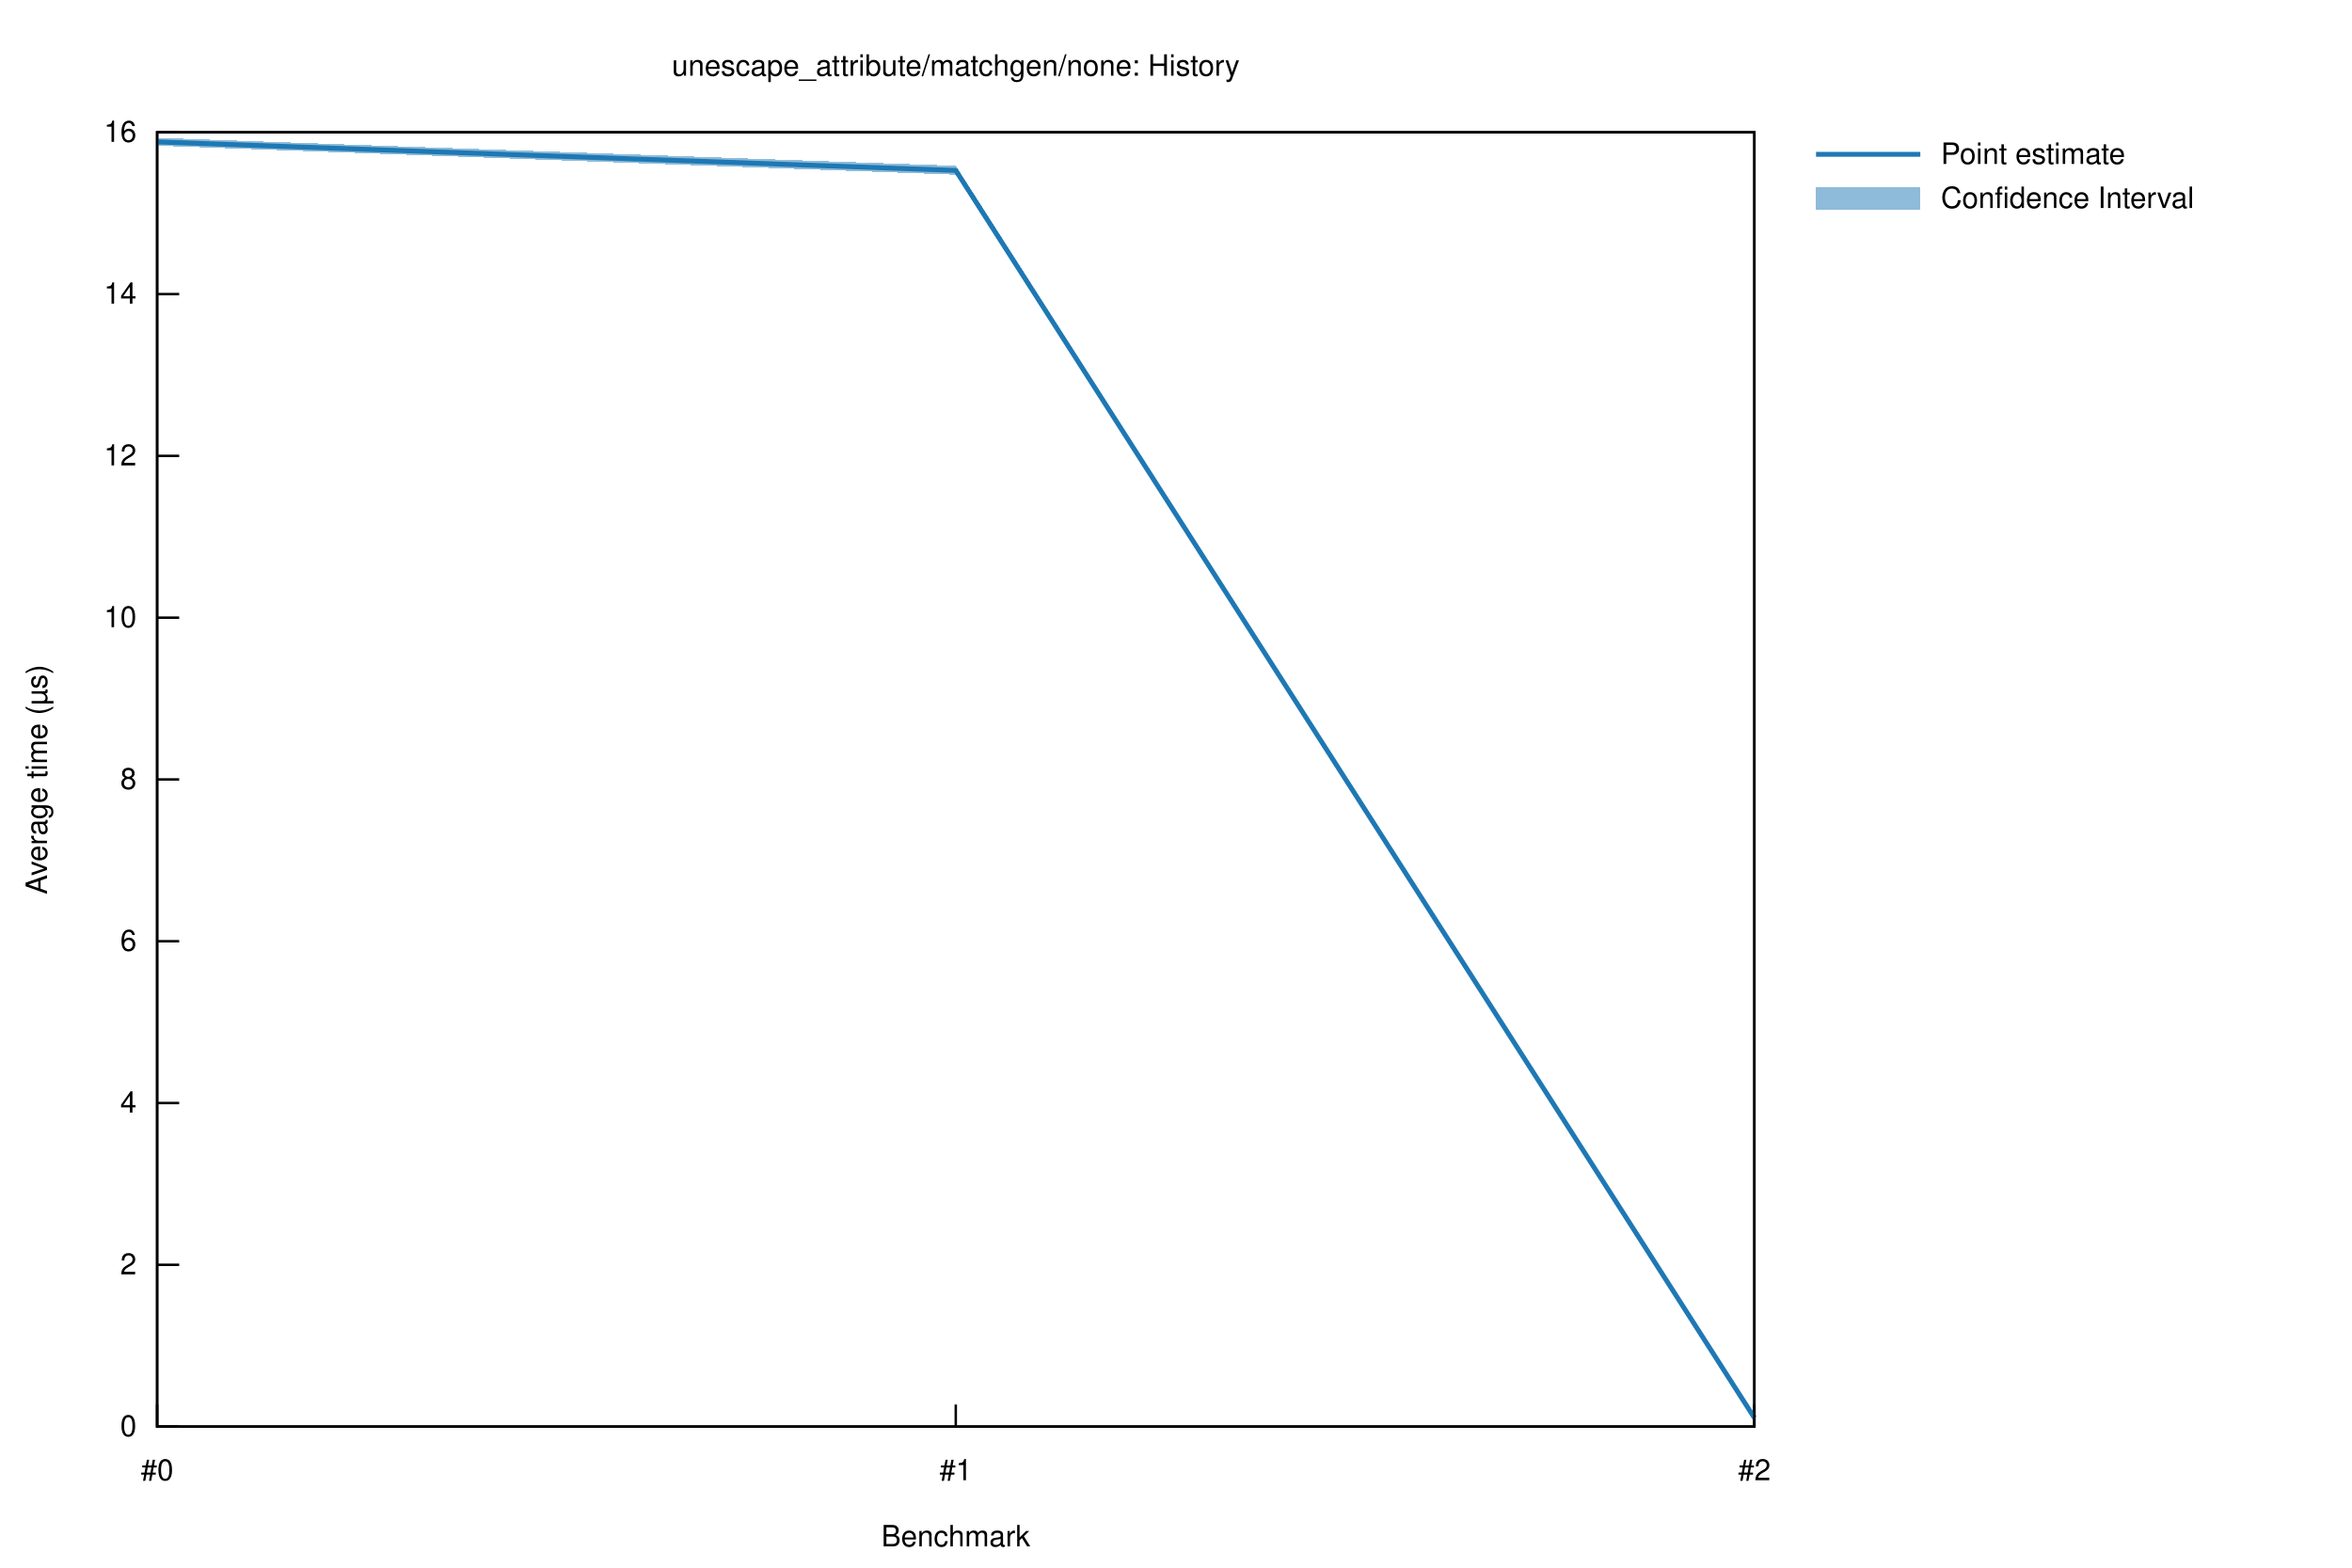
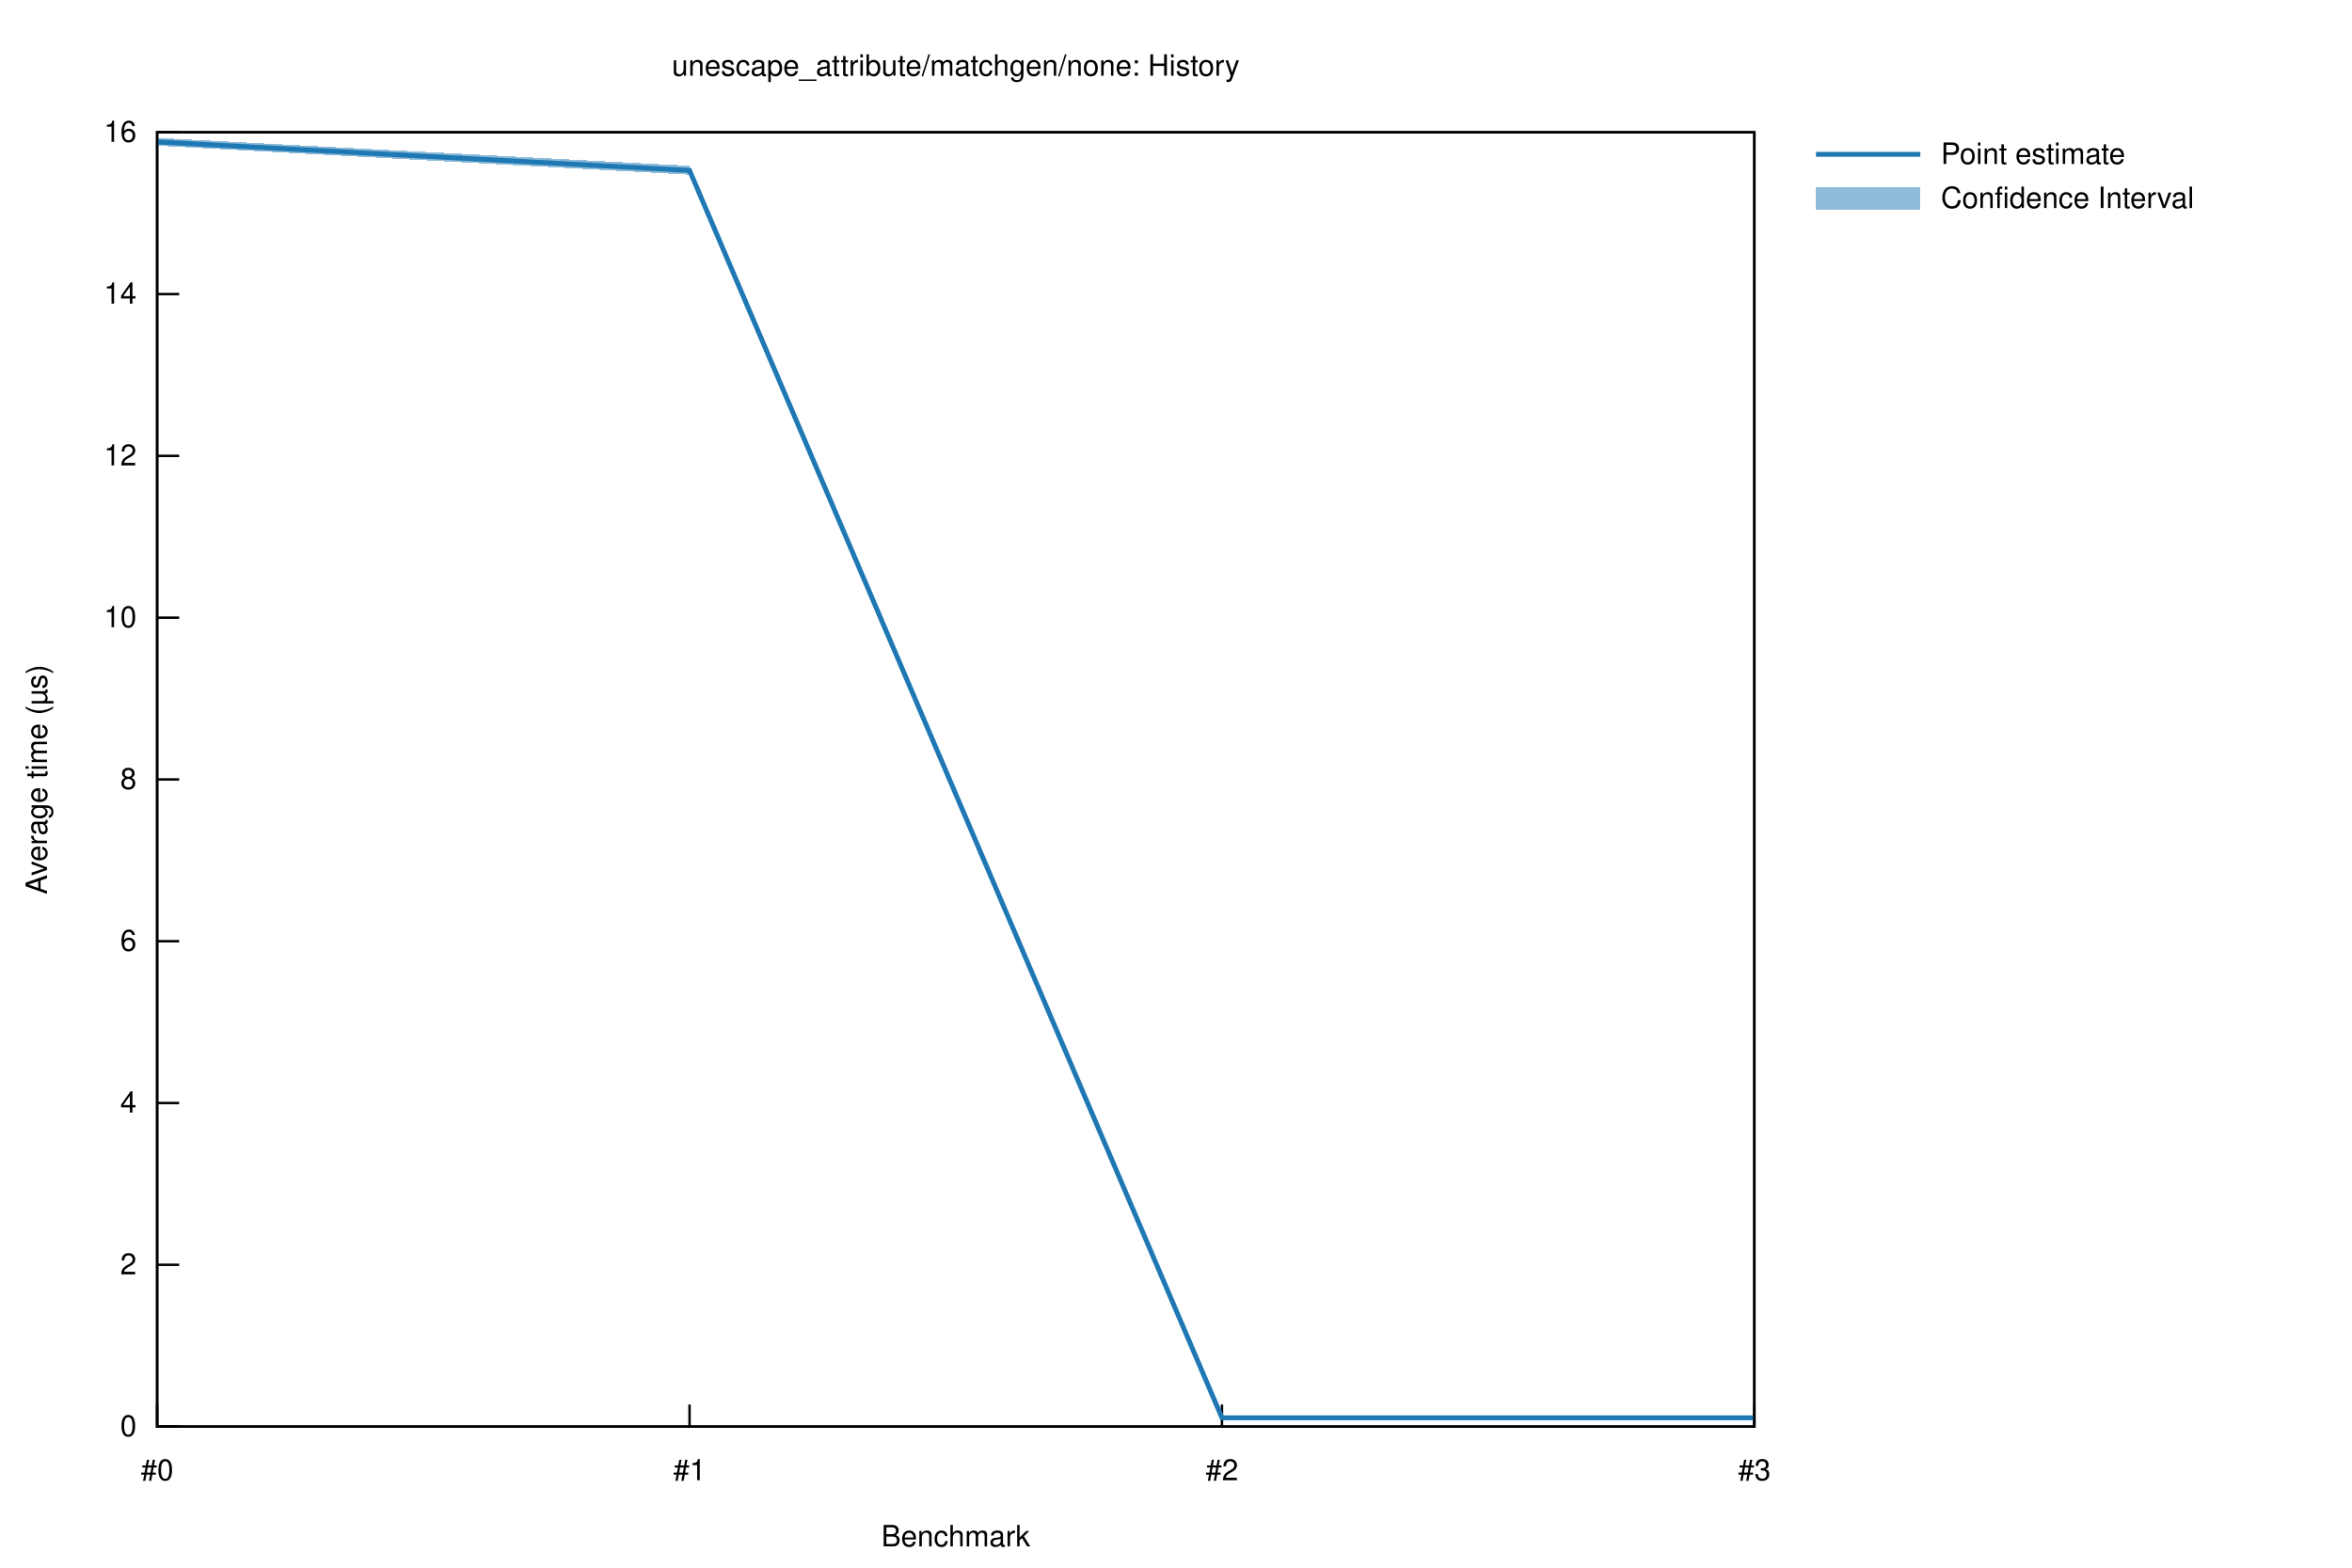
<svg xmlns="http://www.w3.org/2000/svg" xmlns:xlink="http://www.w3.org/1999/xlink" viewBox="0 0 960 640">
  <g id="gnuplot_canvas">
    <rect x="0" y="0" width="960" height="640" fill="none" />
    <defs>
      <circle id="gpDot" r="0.5" stroke-width="0.5" stroke="currentColor" />
      <path id="gpPt0" stroke-width="0.222" stroke="currentColor" d="M-1,0 h2 M0,-1 v2" />
      <path id="gpPt1" stroke-width="0.222" stroke="currentColor" d="M-1,-1 L1,1 M1,-1 L-1,1" />
      <path id="gpPt2" stroke-width="0.222" stroke="currentColor" d="M-1,0 L1,0 M0,-1 L0,1 M-1,-1 L1,1 M-1,1 L1,-1" />
      <rect id="gpPt3" stroke-width="0.222" stroke="currentColor" x="-1" y="-1" width="2" height="2" />
      <rect id="gpPt4" stroke-width="0.222" stroke="currentColor" fill="currentColor" x="-1" y="-1" width="2" height="2" />
      <circle id="gpPt5" stroke-width="0.222" stroke="currentColor" cx="0" cy="0" r="1" />
      <use xlink:href="#gpPt5" id="gpPt6" fill="currentColor" stroke="none" />
      <path id="gpPt7" stroke-width="0.222" stroke="currentColor" d="M0,-1.33 L-1.33,0.67 L1.33,0.67 z" />
      <use xlink:href="#gpPt7" id="gpPt8" fill="currentColor" stroke="none" />
      <use xlink:href="#gpPt7" id="gpPt9" stroke="currentColor" transform="rotate(180)" />
      <use xlink:href="#gpPt9" id="gpPt10" fill="currentColor" stroke="none" />
      <use xlink:href="#gpPt3" id="gpPt11" stroke="currentColor" transform="rotate(45)" />
      <use xlink:href="#gpPt11" id="gpPt12" fill="currentColor" stroke="none" />
      <path id="gpPt13" stroke-width="0.222" stroke="currentColor" d="M0,1.330 L1.265,0.411 L0.782,-1.067 L-0.782,-1.076 L-1.265,0.411 z" />
      <use xlink:href="#gpPt13" id="gpPt14" fill="currentColor" stroke="none" />
      <filter id="textbox" filterUnits="objectBoundingBox" x="0" y="0" height="1" width="1">
        <feFlood flood-color="white" flood-opacity="1" result="bgnd" />
        <feComposite in="SourceGraphic" in2="bgnd" operator="atop" />
      </filter>
      <filter id="greybox" filterUnits="objectBoundingBox" x="0" y="0" height="1" width="1">
        <feFlood flood-color="lightgrey" flood-opacity="1" result="grey" />
        <feComposite in="SourceGraphic" in2="grey" operator="atop" />
      </filter>
    </defs>
    <g fill="none" color="white" stroke="currentColor" stroke-width="1.00" stroke-linecap="butt" stroke-linejoin="miter">
</g>
    <g fill="none" color="black" stroke="currentColor" stroke-width="1.00" stroke-linecap="butt" stroke-linejoin="miter">
      <path stroke="black" d="M64.14,582.40 L73.14,582.40  " />
      <g transform="translate(55.75,586.30)" stroke="none" fill="black" font-family="Helvetica" font-size="12.00" text-anchor="end">
        <text>
          <tspan font-family="Helvetica"> 0</tspan>
        </text>
      </g>
    </g>
    <g fill="none" color="black" stroke="currentColor" stroke-width="1.00" stroke-linecap="butt" stroke-linejoin="miter">
      <path stroke="black" d="M64.14,516.35 L73.14,516.35  " />
      <g transform="translate(55.75,520.25)" stroke="none" fill="black" font-family="Helvetica" font-size="12.00" text-anchor="end">
        <text>
          <tspan font-family="Helvetica"> 2</tspan>
        </text>
      </g>
    </g>
    <g fill="none" color="black" stroke="currentColor" stroke-width="1.00" stroke-linecap="butt" stroke-linejoin="miter">
      <path stroke="black" d="M64.14,450.30 L73.14,450.30  " />
      <g transform="translate(55.75,454.20)" stroke="none" fill="black" font-family="Helvetica" font-size="12.00" text-anchor="end">
        <text>
          <tspan font-family="Helvetica"> 4</tspan>
        </text>
      </g>
    </g>
    <g fill="none" color="black" stroke="currentColor" stroke-width="1.00" stroke-linecap="butt" stroke-linejoin="miter">
      <path stroke="black" d="M64.14,384.25 L73.14,384.25  " />
      <g transform="translate(55.75,388.15)" stroke="none" fill="black" font-family="Helvetica" font-size="12.00" text-anchor="end">
        <text>
          <tspan font-family="Helvetica"> 6</tspan>
        </text>
      </g>
    </g>
    <g fill="none" color="black" stroke="currentColor" stroke-width="1.00" stroke-linecap="butt" stroke-linejoin="miter">
      <path stroke="black" d="M64.14,318.20 L73.14,318.20  " />
      <g transform="translate(55.75,322.10)" stroke="none" fill="black" font-family="Helvetica" font-size="12.00" text-anchor="end">
        <text>
          <tspan font-family="Helvetica"> 8</tspan>
        </text>
      </g>
    </g>
    <g fill="none" color="black" stroke="currentColor" stroke-width="1.00" stroke-linecap="butt" stroke-linejoin="miter">
      <path stroke="black" d="M64.14,252.16 L73.14,252.16  " />
      <g transform="translate(55.75,256.06)" stroke="none" fill="black" font-family="Helvetica" font-size="12.00" text-anchor="end">
        <text>
          <tspan font-family="Helvetica"> 10</tspan>
        </text>
      </g>
    </g>
    <g fill="none" color="black" stroke="currentColor" stroke-width="1.00" stroke-linecap="butt" stroke-linejoin="miter">
      <path stroke="black" d="M64.14,186.11 L73.14,186.11  " />
      <g transform="translate(55.75,190.01)" stroke="none" fill="black" font-family="Helvetica" font-size="12.00" text-anchor="end">
        <text>
          <tspan font-family="Helvetica"> 12</tspan>
        </text>
      </g>
    </g>
    <g fill="none" color="black" stroke="currentColor" stroke-width="1.00" stroke-linecap="butt" stroke-linejoin="miter">
      <path stroke="black" d="M64.14,120.06 L73.14,120.06  " />
      <g transform="translate(55.75,123.96)" stroke="none" fill="black" font-family="Helvetica" font-size="12.00" text-anchor="end">
        <text>
          <tspan font-family="Helvetica"> 14</tspan>
        </text>
      </g>
    </g>
    <g fill="none" color="black" stroke="currentColor" stroke-width="1.00" stroke-linecap="butt" stroke-linejoin="miter">
      <path stroke="black" d="M64.14,54.01 L73.14,54.01  " />
      <g transform="translate(55.75,57.91)" stroke="none" fill="black" font-family="Helvetica" font-size="12.00" text-anchor="end">
        <text>
          <tspan font-family="Helvetica"> 16</tspan>
        </text>
      </g>
    </g>
    <g fill="none" color="black" stroke="currentColor" stroke-width="1.00" stroke-linecap="butt" stroke-linejoin="miter">
      <path stroke="black" d="M64.14,582.40 L64.14,573.40  " />
      <g transform="translate(64.14,604.30)" stroke="none" fill="black" font-family="Helvetica" font-size="12.00" text-anchor="middle">
        <text>
          <tspan font-family="Helvetica">#0</tspan>
        </text>
      </g>
    </g>
    <g fill="none" color="black" stroke="currentColor" stroke-width="1.00" stroke-linecap="butt" stroke-linejoin="miter">
-       <path stroke="black" d="M390.11,582.40 L390.11,573.40  " />
-       <g transform="translate(390.11,604.30)" stroke="none" fill="black" font-family="Helvetica" font-size="12.00" text-anchor="middle">
+       <path stroke="black" d="M281.45,582.40 L281.45,573.40  " />
+       <g transform="translate(281.45,604.30)" stroke="none" fill="black" font-family="Helvetica" font-size="12.00" text-anchor="middle">
        <text>
          <tspan font-family="Helvetica">#1</tspan>
+         </text>
+       </g>
+     </g>
+     <g fill="none" color="black" stroke="currentColor" stroke-width="1.00" stroke-linecap="butt" stroke-linejoin="miter">
+       <path stroke="black" d="M498.76,582.40 L498.76,573.40  " />
+       <g transform="translate(498.76,604.30)" stroke="none" fill="black" font-family="Helvetica" font-size="12.00" text-anchor="middle">
+         <text>
+           <tspan font-family="Helvetica">#2</tspan>
        </text>
      </g>
    </g>
    <g fill="none" color="black" stroke="currentColor" stroke-width="1.00" stroke-linecap="butt" stroke-linejoin="miter">
      <path stroke="black" d="M716.07,582.40 L716.07,573.40  " />
      <g transform="translate(716.07,604.30)" stroke="none" fill="black" font-family="Helvetica" font-size="12.00" text-anchor="middle">
        <text>
-           <tspan font-family="Helvetica">#2</tspan>
+           <tspan font-family="Helvetica">#3</tspan>
        </text>
      </g>
    </g>
    <g fill="none" color="black" stroke="currentColor" stroke-width="1.00" stroke-linecap="butt" stroke-linejoin="miter">
</g>
    <g fill="none" color="black" stroke="currentColor" stroke-width="1.00" stroke-linecap="butt" stroke-linejoin="miter">
      <path stroke="black" d="M64.14,54.01 L64.14,582.40 L716.07,582.40 L716.07,54.01 L64.14,54.01 Z  " />
    </g>
    <g fill="none" color="black" stroke="currentColor" stroke-width="1.00" stroke-linecap="butt" stroke-linejoin="miter">
</g>
    <g id="gnuplot_plot_1">
      <g fill="none" color="white" stroke="black" stroke-width="2.00" stroke-linecap="butt" stroke-linejoin="miter">
</g>
      <g fill="none" color="black" stroke="currentColor" stroke-width="2.00" stroke-linecap="butt" stroke-linejoin="miter">
        <g transform="translate(792.19,66.91)" stroke="none" fill="black" font-family="Helvetica" font-size="12.00" text-anchor="start">
          <text>
            <tspan font-family="Helvetica">Point estimate</tspan>
          </text>
        </g>
      </g>
      <g fill="none" color="black" stroke="currentColor" stroke-width="2.00" stroke-linecap="butt" stroke-linejoin="miter">
-         <path stroke="rgb( 31, 120, 180)" d="M741.24,63.01 L783.80,63.01 M64.14,57.93 L390.11,69.58 L716.07,578.81  " />
+         <path stroke="rgb( 31, 120, 180)" d="M741.24,63.01 L783.80,63.01 M64.14,57.93 L281.45,69.58 L498.76,578.81 L716.07,578.81  " />
      </g>
    </g>
    <g id="gnuplot_plot_2">
      <g fill="none" color="white" stroke="rgb( 31, 120, 180)" stroke-width="1.00" stroke-linecap="butt" stroke-linejoin="miter">
</g>
      <g fill="none" color="black" stroke="currentColor" stroke-width="1.00" stroke-linecap="butt" stroke-linejoin="miter">
        <g transform="translate(792.19,84.91)" stroke="none" fill="black" font-family="Helvetica" font-size="12.00" text-anchor="start">
          <text>
            <tspan font-family="Helvetica">Confidence Interval</tspan>
          </text>
        </g>
      </g>
      <g fill="none" color="black" stroke="currentColor" stroke-width="1.00" stroke-linecap="butt" stroke-linejoin="miter">
        <g stroke="none" shape-rendering="crispEdges">
          <polygon fill="rgb( 31, 120, 180)" fill-opacity="0.5" points="741.24,85.51 783.80,85.51 783.80,76.51 741.24,76.51 " />
-           <polygon fill="rgb( 31, 120, 180)" fill-opacity="0.5" points="64.14,56.27 390.11,67.66 716.07,578.80 716.07,578.83 390.11,71.32 64.14,59.47 " />
+           <polygon fill="rgb( 31, 120, 180)" fill-opacity="0.5" points="64.14,56.27 281.45,67.66 498.76,578.80 716.07,578.79 716.07,578.83 498.76,578.83 281.45,71.32 64.14,59.47 " />
        </g>
      </g>
    </g>
    <g fill="none" color="white" stroke="rgb( 31, 120, 180)" stroke-width="2.00" stroke-linecap="butt" stroke-linejoin="miter">
</g>
    <g fill="none" color="black" stroke="currentColor" stroke-width="2.00" stroke-linecap="butt" stroke-linejoin="miter">
</g>
    <g fill="none" color="black" stroke="black" stroke-width="1.00" stroke-linecap="butt" stroke-linejoin="miter">
</g>
    <g fill="none" color="black" stroke="currentColor" stroke-width="1.00" stroke-linecap="butt" stroke-linejoin="miter">
      <path stroke="black" d="M64.14,54.01 L64.14,582.40 L716.07,582.40 L716.07,54.01 L64.14,54.01 Z  " />
      <g transform="translate(19.18,318.21) rotate(270.00)" stroke="none" fill="black" font-family="Helvetica" font-size="12.00" text-anchor="middle">
        <text>
          <tspan font-family="Helvetica">Average time (µs)</tspan>
        </text>
      </g>
    </g>
    <g fill="none" color="black" stroke="currentColor" stroke-width="1.00" stroke-linecap="butt" stroke-linejoin="miter">
      <g transform="translate(390.10,631.30)" stroke="none" fill="black" font-family="Helvetica" font-size="12.00" text-anchor="middle">
        <text>
          <tspan font-family="Helvetica">Benchmark</tspan>
        </text>
      </g>
    </g>
    <g fill="none" color="black" stroke="currentColor" stroke-width="1.00" stroke-linecap="butt" stroke-linejoin="miter">
</g>
    <g fill="none" color="black" stroke="currentColor" stroke-width="1.00" stroke-linecap="butt" stroke-linejoin="miter">
      <g transform="translate(390.10,30.91)" stroke="none" fill="black" font-family="Helvetica" font-size="12.00" text-anchor="middle">
        <text>
          <tspan font-family="Helvetica">unescape_attribute/matchgen/none: History</tspan>
        </text>
      </g>
    </g>
    <g fill="none" color="black" stroke="currentColor" stroke-width="1.00" stroke-linecap="butt" stroke-linejoin="miter">
</g>
  </g>
</svg>
